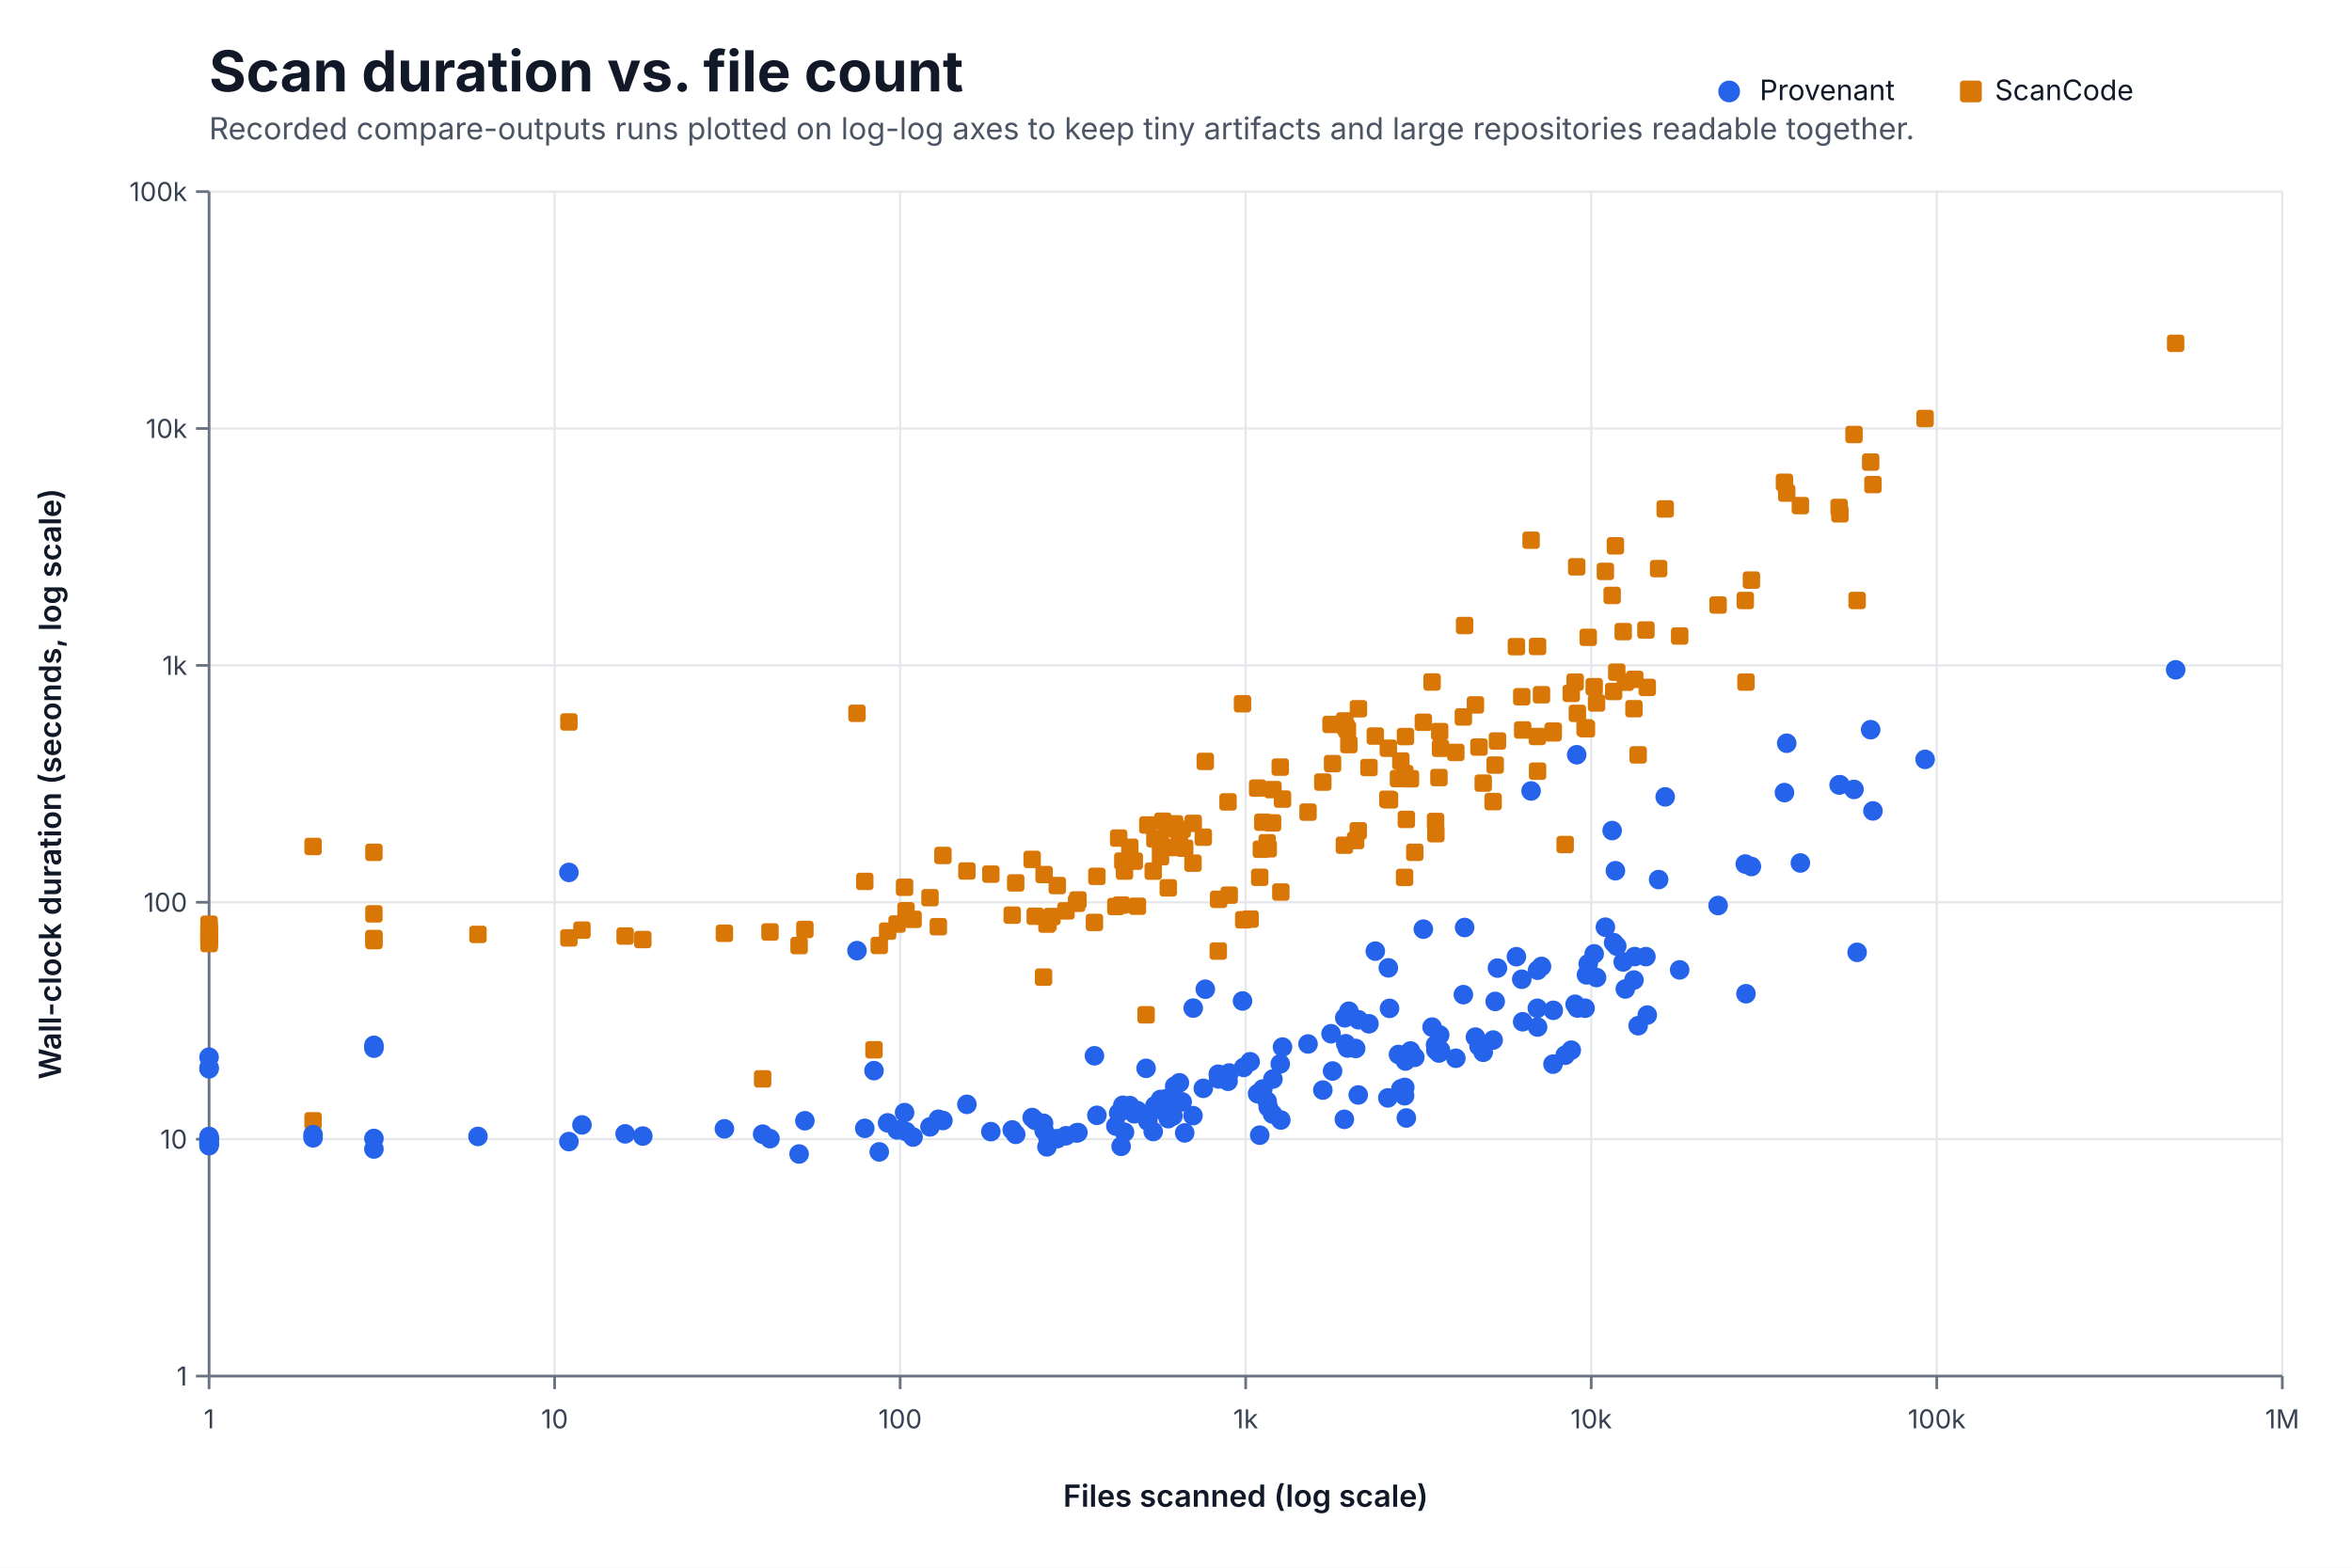
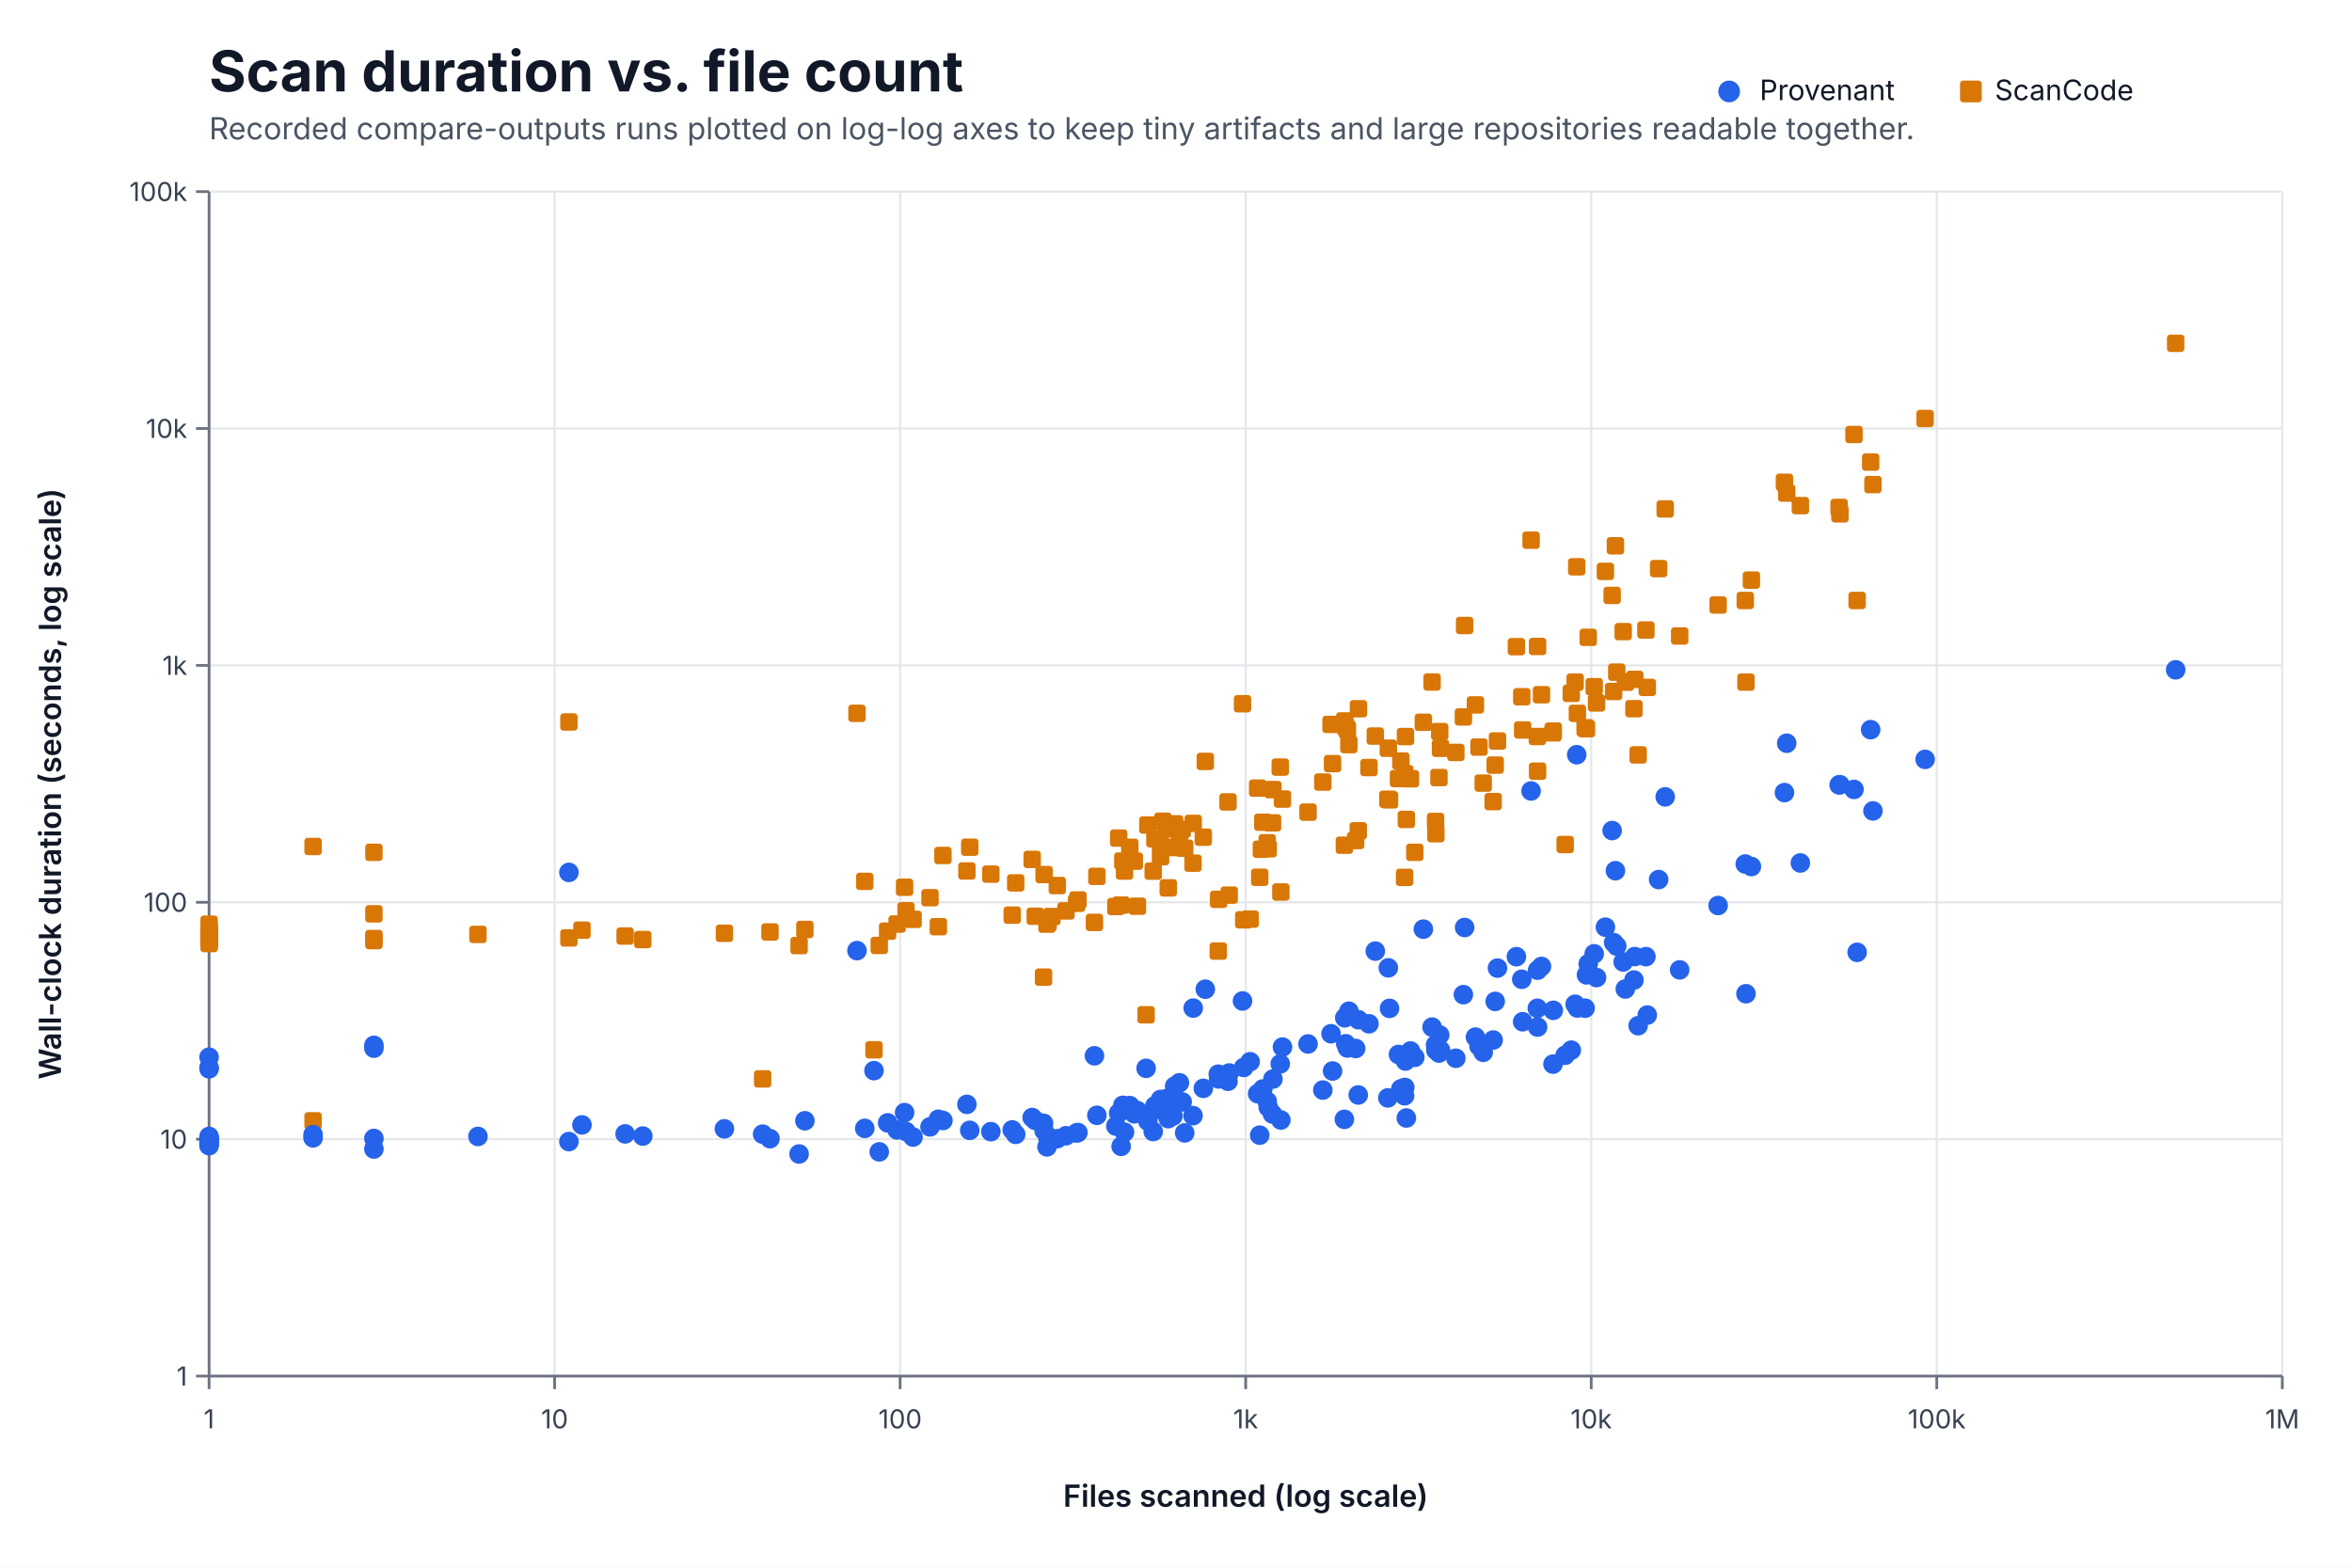
<svg xmlns="http://www.w3.org/2000/svg" width="1080" height="720" viewBox="0 0 1080 720" role="img" aria-labelledby="title desc">
  <style>
    text { font-family: -apple-system, BlinkMacSystemFont, "Segoe UI", sans-serif; fill: #111827; }
    .title { font-size: 26px; font-weight: 700; }
    .subtitle { font-size: 14px; fill: #4b5563; }
    .axis-label { font-size: 14px; font-weight: 600; }
    .tick { font-size: 12px; fill: #374151; }
    .grid { stroke: #e5e7eb; stroke-width: 1; }
    .axis { stroke: #6b7280; stroke-width: 1.25; }
    .legend-label { font-size: 13px; }
  </style>
  <rect x="0" y="0" width="1080" height="720" fill="white" />
  <text class="title" x="96" y="42">Scan duration vs. file count</text>
  <text class="subtitle" x="96" y="64">Recorded compare-outputs runs plotted on log-log axes to keep tiny artifacts and large repositories readable together.</text>
  <line class="grid" x1="96.00" y1="632.00" x2="1048.00" y2="632.00" />
  <line class="grid" x1="96.00" y1="523.20" x2="1048.00" y2="523.20" />
  <line class="grid" x1="96.00" y1="414.40" x2="1048.00" y2="414.40" />
  <line class="grid" x1="96.00" y1="305.60" x2="1048.00" y2="305.60" />
  <line class="grid" x1="96.00" y1="196.80" x2="1048.00" y2="196.80" />
  <line class="grid" x1="96.00" y1="88.00" x2="1048.00" y2="88.00" />
  <line class="grid" x1="96.00" y1="88.00" x2="96.00" y2="632.00" />
  <line class="grid" x1="254.67" y1="88.00" x2="254.67" y2="632.00" />
  <line class="grid" x1="413.33" y1="88.00" x2="413.33" y2="632.00" />
  <line class="grid" x1="572.00" y1="88.00" x2="572.00" y2="632.00" />
  <line class="grid" x1="730.67" y1="88.00" x2="730.67" y2="632.00" />
  <line class="grid" x1="889.33" y1="88.00" x2="889.33" y2="632.00" />
  <line class="grid" x1="1048.00" y1="88.00" x2="1048.00" y2="632.00" />
  <line class="axis" x1="96.00" y1="632.00" x2="1048.00" y2="632.00" />
  <line class="axis" x1="96.00" y1="88.00" x2="96.00" y2="632.00" />
  <line class="axis" x1="96.00" y1="632.00" x2="96.00" y2="638.00" />
  <text class="tick" x="96.00" y="656.00" text-anchor="middle">1</text>
  <line class="axis" x1="254.67" y1="632.00" x2="254.67" y2="638.00" />
  <text class="tick" x="254.67" y="656.00" text-anchor="middle">10</text>
  <line class="axis" x1="413.33" y1="632.00" x2="413.33" y2="638.00" />
  <text class="tick" x="413.33" y="656.00" text-anchor="middle">100</text>
  <line class="axis" x1="572.00" y1="632.00" x2="572.00" y2="638.00" />
  <text class="tick" x="572.00" y="656.00" text-anchor="middle">1k</text>
  <line class="axis" x1="730.67" y1="632.00" x2="730.67" y2="638.00" />
  <text class="tick" x="730.67" y="656.00" text-anchor="middle">10k</text>
  <line class="axis" x1="889.33" y1="632.00" x2="889.33" y2="638.00" />
  <text class="tick" x="889.33" y="656.00" text-anchor="middle">100k</text>
  <line class="axis" x1="1048.00" y1="632.00" x2="1048.00" y2="638.00" />
  <text class="tick" x="1048.00" y="656.00" text-anchor="middle">1M</text>
  <line class="axis" x1="90.00" y1="632.00" x2="96.00" y2="632.00" />
  <text class="tick" x="86.00" y="632.00" text-anchor="end" dominant-baseline="middle">1</text>
  <line class="axis" x1="90.00" y1="523.20" x2="96.00" y2="523.20" />
  <text class="tick" x="86.00" y="523.20" text-anchor="end" dominant-baseline="middle">10</text>
  <line class="axis" x1="90.00" y1="414.40" x2="96.00" y2="414.40" />
  <text class="tick" x="86.00" y="414.40" text-anchor="end" dominant-baseline="middle">100</text>
  <line class="axis" x1="90.00" y1="305.60" x2="96.00" y2="305.60" />
  <text class="tick" x="86.00" y="305.60" text-anchor="end" dominant-baseline="middle">1k</text>
  <line class="axis" x1="90.00" y1="196.80" x2="96.00" y2="196.80" />
  <text class="tick" x="86.00" y="196.80" text-anchor="end" dominant-baseline="middle">10k</text>
  <line class="axis" x1="90.00" y1="88.00" x2="96.00" y2="88.00" />
  <text class="tick" x="86.00" y="88.00" text-anchor="end" dominant-baseline="middle">100k</text>
  <text class="axis-label" x="572.00" y="692.00" text-anchor="middle">Files scanned (log scale)</text>
  <text class="axis-label" x="28" y="360.00" transform="rotate(-90 28 360.00)" text-anchor="middle">Wall-clock duration (seconds, log scale)</text>
  <g aria-label="Legend">
    <circle cx="794" cy="42" r="5" fill="#2563eb" />
    <text class="legend-label" x="808" y="46">Provenant</text>
    <rect x="900" y="37" width="10" height="10" fill="#d97706" rx="1.5" />
    <text class="legend-label" x="916" y="46">ScanCode</text>
  </g>
  <g aria-label="ScanCode points">
    <rect x="92.00" y="420.46" width="8" height="8" fill="#d97706" rx="1.5" />
    <rect x="92.00" y="423.47" width="8" height="8" fill="#d97706" rx="1.5" />
    <rect x="92.00" y="425.26" width="8" height="8" fill="#d97706" rx="1.5" />
    <rect x="92.00" y="424.52" width="8" height="8" fill="#d97706" rx="1.5" />
    <rect x="92.00" y="427.27" width="8" height="8" fill="#d97706" rx="1.5" />
    <rect x="92.00" y="422.38" width="8" height="8" fill="#d97706" rx="1.5" />
    <rect x="92.00" y="429.37" width="8" height="8" fill="#d97706" rx="1.5" />
    <rect x="92.00" y="428.44" width="8" height="8" fill="#d97706" rx="1.5" />
    <rect x="92.00" y="427.25" width="8" height="8" fill="#d97706" rx="1.5" />
    <rect x="92.00" y="424.52" width="8" height="8" fill="#d97706" rx="1.5" />
    <rect x="92.00" y="427.69" width="8" height="8" fill="#d97706" rx="1.5" />
    <rect x="92.00" y="424.87" width="8" height="8" fill="#d97706" rx="1.5" />
    <rect x="92.00" y="428.71" width="8" height="8" fill="#d97706" rx="1.5" />
    <rect x="139.76" y="510.78" width="8" height="8" fill="#d97706" rx="1.5" />
    <rect x="139.76" y="384.76" width="8" height="8" fill="#d97706" rx="1.5" />
    <rect x="167.70" y="427.04" width="8" height="8" fill="#d97706" rx="1.5" />
    <rect x="167.70" y="387.45" width="8" height="8" fill="#d97706" rx="1.5" />
    <rect x="167.70" y="427.99" width="8" height="8" fill="#d97706" rx="1.5" />
    <rect x="167.70" y="415.71" width="8" height="8" fill="#d97706" rx="1.5" />
    <rect x="215.47" y="425.14" width="8" height="8" fill="#d97706" rx="1.5" />
    <rect x="257.23" y="426.75" width="8" height="8" fill="#d97706" rx="1.5" />
    <rect x="257.23" y="327.58" width="8" height="8" fill="#d97706" rx="1.5" />
    <rect x="263.23" y="423.19" width="8" height="8" fill="#d97706" rx="1.5" />
    <rect x="283.05" y="425.90" width="8" height="8" fill="#d97706" rx="1.5" />
    <rect x="291.17" y="427.52" width="8" height="8" fill="#d97706" rx="1.5" />
    <rect x="328.63" y="424.63" width="8" height="8" fill="#d97706" rx="1.5" />
    <rect x="346.19" y="491.51" width="8" height="8" fill="#d97706" rx="1.5" />
    <rect x="349.56" y="424.02" width="8" height="8" fill="#d97706" rx="1.5" />
    <rect x="362.93" y="430.28" width="8" height="8" fill="#d97706" rx="1.5" />
    <rect x="365.59" y="422.87" width="8" height="8" fill="#d97706" rx="1.5" />
    <rect x="389.51" y="323.61" width="8" height="8" fill="#d97706" rx="1.5" />
    <rect x="393.09" y="400.80" width="8" height="8" fill="#d97706" rx="1.5" />
    <rect x="397.32" y="478.15" width="8" height="8" fill="#d97706" rx="1.5" />
    <rect x="399.74" y="430.21" width="8" height="8" fill="#d97706" rx="1.5" />
    <rect x="403.59" y="423.65" width="8" height="8" fill="#d97706" rx="1.5" />
    <rect x="407.94" y="420.39" width="8" height="8" fill="#d97706" rx="1.5" />
    <rect x="411.37" y="403.50" width="8" height="8" fill="#d97706" rx="1.5" />
    <rect x="412.04" y="414.30" width="8" height="8" fill="#d97706" rx="1.5" />
    <rect x="415.27" y="418.23" width="8" height="8" fill="#d97706" rx="1.5" />
    <rect x="423.04" y="408.29" width="8" height="8" fill="#d97706" rx="1.5" />
    <rect x="426.88" y="421.60" width="8" height="8" fill="#d97706" rx="1.5" />
    <rect x="428.98" y="388.90" width="8" height="8" fill="#d97706" rx="1.5" />
    <rect x="439.98" y="396.02" width="8" height="8" fill="#d97706" rx="1.5" />
+     <rect x="441.29" y="385.10" width="8" height="8" fill="#d97706" rx="1.5" />
    <rect x="450.98" y="397.47" width="8" height="8" fill="#d97706" rx="1.5" />
    <rect x="460.79" y="416.30" width="8" height="8" fill="#d97706" rx="1.5" />
    <rect x="462.40" y="401.49" width="8" height="8" fill="#d97706" rx="1.5" />
    <rect x="469.95" y="390.71" width="8" height="8" fill="#d97706" rx="1.5" />
    <rect x="471.36" y="416.81" width="8" height="8" fill="#d97706" rx="1.5" />
    <rect x="475.18" y="444.77" width="8" height="8" fill="#d97706" rx="1.5" />
    <rect x="475.44" y="397.66" width="8" height="8" fill="#d97706" rx="1.5" />
    <rect x="476.75" y="420.44" width="8" height="8" fill="#d97706" rx="1.5" />
    <rect x="477.26" y="419.74" width="8" height="8" fill="#d97706" rx="1.5" />
    <rect x="479.04" y="416.95" width="8" height="8" fill="#d97706" rx="1.5" />
    <rect x="481.50" y="402.72" width="8" height="8" fill="#d97706" rx="1.5" />
    <rect x="485.49" y="414.35" width="8" height="8" fill="#d97706" rx="1.5" />
    <rect x="490.34" y="410.86" width="8" height="8" fill="#d97706" rx="1.5" />
    <rect x="490.97" y="409.34" width="8" height="8" fill="#d97706" rx="1.5" />
    <rect x="498.55" y="419.64" width="8" height="8" fill="#d97706" rx="1.5" />
    <rect x="499.67" y="398.49" width="8" height="8" fill="#d97706" rx="1.5" />
    <rect x="508.39" y="412.34" width="8" height="8" fill="#d97706" rx="1.5" />
    <rect x="509.68" y="380.92" width="8" height="8" fill="#d97706" rx="1.5" />
    <rect x="510.80" y="411.66" width="8" height="8" fill="#d97706" rx="1.5" />
    <rect x="511.58" y="391.47" width="8" height="8" fill="#d97706" rx="1.5" />
    <rect x="512.36" y="396.07" width="8" height="8" fill="#d97706" rx="1.5" />
    <rect x="514.79" y="385.13" width="8" height="8" fill="#d97706" rx="1.5" />
    <rect x="516.85" y="391.50" width="8" height="8" fill="#d97706" rx="1.5" />
    <rect x="518.28" y="412.20" width="8" height="8" fill="#d97706" rx="1.5" />
    <rect x="522.27" y="462.08" width="8" height="8" fill="#d97706" rx="1.5" />
    <rect x="523.07" y="374.90" width="8" height="8" fill="#d97706" rx="1.5" />
    <rect x="525.54" y="396.10" width="8" height="8" fill="#d97706" rx="1.5" />
    <rect x="526.30" y="381.25" width="8" height="8" fill="#d97706" rx="1.5" />
    <rect x="528.90" y="383.91" width="8" height="8" fill="#d97706" rx="1.5" />
    <rect x="528.90" y="389.48" width="8" height="8" fill="#d97706" rx="1.5" />
    <rect x="529.99" y="373.16" width="8" height="8" fill="#d97706" rx="1.5" />
    <rect x="531.64" y="376.71" width="8" height="8" fill="#d97706" rx="1.5" />
    <rect x="532.45" y="403.78" width="8" height="8" fill="#d97706" rx="1.5" />
    <rect x="534.61" y="385.27" width="8" height="8" fill="#d97706" rx="1.5" />
    <rect x="535.39" y="374.38" width="8" height="8" fill="#d97706" rx="1.5" />
    <rect x="537.57" y="381.59" width="8" height="8" fill="#d97706" rx="1.5" />
    <rect x="538.84" y="376.84" width="8" height="8" fill="#d97706" rx="1.5" />
    <rect x="539.99" y="385.56" width="8" height="8" fill="#d97706" rx="1.5" />
    <rect x="543.81" y="392.44" width="8" height="8" fill="#d97706" rx="1.5" />
    <rect x="543.91" y="374.16" width="8" height="8" fill="#d97706" rx="1.5" />
    <rect x="548.54" y="380.50" width="8" height="8" fill="#d97706" rx="1.5" />
    <rect x="549.45" y="345.68" width="8" height="8" fill="#d97706" rx="1.5" />
    <rect x="555.41" y="432.81" width="8" height="8" fill="#d97706" rx="1.5" />
    <rect x="555.57" y="409.04" width="8" height="8" fill="#d97706" rx="1.5" />
    <rect x="559.89" y="364.30" width="8" height="8" fill="#d97706" rx="1.5" />
    <rect x="560.43" y="407.11" width="8" height="8" fill="#d97706" rx="1.5" />
    <rect x="566.54" y="319.22" width="8" height="8" fill="#d97706" rx="1.5" />
    <rect x="567.10" y="418.44" width="8" height="8" fill="#d97706" rx="1.5" />
    <rect x="570.04" y="418.11" width="8" height="8" fill="#d97706" rx="1.5" />
    <rect x="573.49" y="357.97" width="8" height="8" fill="#d97706" rx="1.5" />
    <rect x="574.44" y="398.92" width="8" height="8" fill="#d97706" rx="1.5" />
    <rect x="575.19" y="386.04" width="8" height="8" fill="#d97706" rx="1.5" />
    <rect x="575.87" y="373.63" width="8" height="8" fill="#d97706" rx="1.5" />
    <rect x="577.87" y="383.06" width="8" height="8" fill="#d97706" rx="1.5" />
    <rect x="578.35" y="385.81" width="8" height="8" fill="#d97706" rx="1.5" />
    <rect x="580.33" y="373.93" width="8" height="8" fill="#d97706" rx="1.5" />
    <rect x="580.51" y="358.66" width="8" height="8" fill="#d97706" rx="1.5" />
    <rect x="583.87" y="348.30" width="8" height="8" fill="#d97706" rx="1.5" />
    <rect x="584.14" y="405.69" width="8" height="8" fill="#d97706" rx="1.5" />
    <rect x="584.90" y="363.00" width="8" height="8" fill="#d97706" rx="1.5" />
    <rect x="596.63" y="368.99" width="8" height="8" fill="#d97706" rx="1.5" />
    <rect x="603.42" y="355.19" width="8" height="8" fill="#d97706" rx="1.5" />
    <rect x="607.19" y="328.71" width="8" height="8" fill="#d97706" rx="1.5" />
    <rect x="607.89" y="346.71" width="8" height="8" fill="#d97706" rx="1.5" />
    <rect x="613.31" y="384.18" width="8" height="8" fill="#d97706" rx="1.5" />
    <rect x="613.49" y="327.10" width="8" height="8" fill="#d97706" rx="1.5" />
    <rect x="613.95" y="329.87" width="8" height="8" fill="#d97706" rx="1.5" />
    <rect x="614.72" y="331.19" width="8" height="8" fill="#d97706" rx="1.5" />
    <rect x="615.38" y="337.97" width="8" height="8" fill="#d97706" rx="1.5" />
    <rect x="618.50" y="382.03" width="8" height="8" fill="#d97706" rx="1.5" />
    <rect x="619.68" y="377.56" width="8" height="8" fill="#d97706" rx="1.5" />
    <rect x="619.78" y="321.51" width="8" height="8" fill="#d97706" rx="1.5" />
    <rect x="624.61" y="348.51" width="8" height="8" fill="#d97706" rx="1.5" />
    <rect x="627.52" y="334.06" width="8" height="8" fill="#d97706" rx="1.5" />
    <rect x="633.28" y="363.07" width="8" height="8" fill="#d97706" rx="1.5" />
    <rect x="633.50" y="339.64" width="8" height="8" fill="#d97706" rx="1.5" />
    <rect x="634.05" y="363.36" width="8" height="8" fill="#d97706" rx="1.5" />
    <rect x="638.16" y="353.58" width="8" height="8" fill="#d97706" rx="1.5" />
    <rect x="639.24" y="345.52" width="8" height="8" fill="#d97706" rx="1.5" />
    <rect x="640.96" y="398.96" width="8" height="8" fill="#d97706" rx="1.5" />
    <rect x="641.06" y="351.33" width="8" height="8" fill="#d97706" rx="1.5" />
    <rect x="641.37" y="334.28" width="8" height="8" fill="#d97706" rx="1.5" />
    <rect x="641.77" y="372.34" width="8" height="8" fill="#d97706" rx="1.5" />
    <rect x="643.66" y="353.67" width="8" height="8" fill="#d97706" rx="1.5" />
    <rect x="645.65" y="387.44" width="8" height="8" fill="#d97706" rx="1.5" />
    <rect x="649.58" y="327.73" width="8" height="8" fill="#d97706" rx="1.5" />
    <rect x="653.59" y="309.22" width="8" height="8" fill="#d97706" rx="1.5" />
    <rect x="655.19" y="373.28" width="8" height="8" fill="#d97706" rx="1.5" />
    <rect x="655.34" y="378.89" width="8" height="8" fill="#d97706" rx="1.5" />
    <rect x="656.74" y="353.11" width="8" height="8" fill="#d97706" rx="1.5" />
    <rect x="657.08" y="332.02" width="8" height="8" fill="#d97706" rx="1.5" />
    <rect x="657.46" y="339.67" width="8" height="8" fill="#d97706" rx="1.5" />
    <rect x="664.50" y="341.57" width="8" height="8" fill="#d97706" rx="1.5" />
    <rect x="667.96" y="325.26" width="8" height="8" fill="#d97706" rx="1.5" />
    <rect x="668.53" y="283.27" width="8" height="8" fill="#d97706" rx="1.5" />
    <rect x="673.50" y="319.74" width="8" height="8" fill="#d97706" rx="1.5" />
    <rect x="675.14" y="339.11" width="8" height="8" fill="#d97706" rx="1.5" />
    <rect x="677.07" y="355.67" width="8" height="8" fill="#d97706" rx="1.5" />
    <rect x="681.62" y="364.16" width="8" height="8" fill="#d97706" rx="1.5" />
    <rect x="682.57" y="347.38" width="8" height="8" fill="#d97706" rx="1.5" />
    <rect x="683.62" y="336.32" width="8" height="8" fill="#d97706" rx="1.5" />
    <rect x="692.31" y="293.00" width="8" height="8" fill="#d97706" rx="1.5" />
    <rect x="694.77" y="315.99" width="8" height="8" fill="#d97706" rx="1.5" />
    <rect x="695.18" y="331.26" width="8" height="8" fill="#d97706" rx="1.5" />
    <rect x="699.05" y="244.10" width="8" height="8" fill="#d97706" rx="1.5" />
    <rect x="701.92" y="334.25" width="8" height="8" fill="#d97706" rx="1.5" />
    <rect x="702.03" y="350.18" width="8" height="8" fill="#d97706" rx="1.5" />
    <rect x="702.03" y="292.91" width="8" height="8" fill="#d97706" rx="1.5" />
    <rect x="703.83" y="315.08" width="8" height="8" fill="#d97706" rx="1.5" />
    <rect x="709.11" y="332.59" width="8" height="8" fill="#d97706" rx="1.5" />
    <rect x="709.24" y="331.79" width="8" height="8" fill="#d97706" rx="1.5" />
    <rect x="714.70" y="383.87" width="8" height="8" fill="#d97706" rx="1.5" />
    <rect x="717.50" y="314.45" width="8" height="8" fill="#d97706" rx="1.5" />
    <rect x="719.28" y="309.28" width="8" height="8" fill="#d97706" rx="1.5" />
    <rect x="720.00" y="256.33" width="8" height="8" fill="#d97706" rx="1.5" />
    <rect x="720.30" y="323.62" width="8" height="8" fill="#d97706" rx="1.5" />
    <rect x="723.85" y="330.25" width="8" height="8" fill="#d97706" rx="1.5" />
    <rect x="724.48" y="330.69" width="8" height="8" fill="#d97706" rx="1.5" />
    <rect x="725.29" y="288.71" width="8" height="8" fill="#d97706" rx="1.5" />
    <rect x="728.03" y="311.39" width="8" height="8" fill="#d97706" rx="1.5" />
    <rect x="729.11" y="318.85" width="8" height="8" fill="#d97706" rx="1.5" />
    <rect x="733.17" y="258.43" width="8" height="8" fill="#d97706" rx="1.5" />
    <rect x="736.27" y="269.45" width="8" height="8" fill="#d97706" rx="1.5" />
    <rect x="736.95" y="313.57" width="8" height="8" fill="#d97706" rx="1.5" />
    <rect x="737.77" y="246.68" width="8" height="8" fill="#d97706" rx="1.5" />
    <rect x="738.39" y="304.71" width="8" height="8" fill="#d97706" rx="1.5" />
    <rect x="741.35" y="286.09" width="8" height="8" fill="#d97706" rx="1.5" />
    <rect x="742.32" y="309.33" width="8" height="8" fill="#d97706" rx="1.5" />
    <rect x="746.29" y="321.48" width="8" height="8" fill="#d97706" rx="1.5" />
    <rect x="746.66" y="308.03" width="8" height="8" fill="#d97706" rx="1.5" />
    <rect x="748.21" y="342.70" width="8" height="8" fill="#d97706" rx="1.5" />
    <rect x="751.78" y="285.35" width="8" height="8" fill="#d97706" rx="1.5" />
    <rect x="752.40" y="311.70" width="8" height="8" fill="#d97706" rx="1.5" />
    <rect x="757.62" y="257.15" width="8" height="8" fill="#d97706" rx="1.5" />
    <rect x="760.63" y="229.74" width="8" height="8" fill="#d97706" rx="1.5" />
    <rect x="767.28" y="288.09" width="8" height="8" fill="#d97706" rx="1.5" />
    <rect x="784.93" y="273.87" width="8" height="8" fill="#d97706" rx="1.5" />
    <rect x="797.40" y="271.78" width="8" height="8" fill="#d97706" rx="1.5" />
    <rect x="797.72" y="309.27" width="8" height="8" fill="#d97706" rx="1.5" />
    <rect x="800.22" y="262.42" width="8" height="8" fill="#d97706" rx="1.5" />
    <rect x="815.39" y="217.51" width="8" height="8" fill="#d97706" rx="1.5" />
    <rect x="816.43" y="222.46" width="8" height="8" fill="#d97706" rx="1.5" />
    <rect x="822.70" y="228.21" width="8" height="8" fill="#d97706" rx="1.5" />
    <rect x="840.49" y="229.06" width="8" height="8" fill="#d97706" rx="1.5" />
    <rect x="840.86" y="231.99" width="8" height="8" fill="#d97706" rx="1.5" />
    <rect x="847.33" y="195.56" width="8" height="8" fill="#d97706" rx="1.5" />
    <rect x="848.76" y="271.78" width="8" height="8" fill="#d97706" rx="1.5" />
    <rect x="854.98" y="208.23" width="8" height="8" fill="#d97706" rx="1.5" />
    <rect x="856.03" y="218.55" width="8" height="8" fill="#d97706" rx="1.5" />
    <rect x="879.98" y="188.22" width="8" height="8" fill="#d97706" rx="1.5" />
    <rect x="995.03" y="153.67" width="8" height="8" fill="#d97706" rx="1.5" />
  </g>
  <g aria-label="Provenant points">
    <circle cx="96.00" cy="522.92" r="4.5" fill="#2563eb" />
    <circle cx="96.00" cy="522.78" r="4.5" fill="#2563eb" />
    <circle cx="96.00" cy="522.68" r="4.5" fill="#2563eb" />
    <circle cx="96.00" cy="521.94" r="4.5" fill="#2563eb" />
    <circle cx="96.00" cy="524.83" r="4.5" fill="#2563eb" />
    <circle cx="96.00" cy="490.35" r="4.5" fill="#2563eb" />
    <circle cx="96.00" cy="485.54" r="4.5" fill="#2563eb" />
    <circle cx="96.00" cy="526.17" r="4.5" fill="#2563eb" />
    <circle cx="96.00" cy="524.11" r="4.5" fill="#2563eb" />
    <circle cx="96.00" cy="525.13" r="4.5" fill="#2563eb" />
    <circle cx="96.00" cy="523.72" r="4.5" fill="#2563eb" />
    <circle cx="96.00" cy="490.88" r="4.5" fill="#2563eb" />
    <circle cx="96.00" cy="525.97" r="4.5" fill="#2563eb" />
    <circle cx="143.76" cy="521.12" r="4.5" fill="#2563eb" />
    <circle cx="143.76" cy="522.59" r="4.5" fill="#2563eb" />
    <circle cx="171.70" cy="522.87" r="4.5" fill="#2563eb" />
    <circle cx="171.70" cy="527.71" r="4.5" fill="#2563eb" />
    <circle cx="171.70" cy="480.11" r="4.5" fill="#2563eb" />
    <circle cx="171.70" cy="481.40" r="4.5" fill="#2563eb" />
    <circle cx="219.47" cy="521.94" r="4.5" fill="#2563eb" />
    <circle cx="261.23" cy="524.30" r="4.5" fill="#2563eb" />
    <circle cx="261.23" cy="400.68" r="4.5" fill="#2563eb" />
    <circle cx="267.23" cy="516.64" r="4.5" fill="#2563eb" />
    <circle cx="287.05" cy="520.76" r="4.5" fill="#2563eb" />
    <circle cx="295.17" cy="521.76" r="4.5" fill="#2563eb" />
    <circle cx="332.63" cy="518.44" r="4.5" fill="#2563eb" />
    <circle cx="350.19" cy="520.89" r="4.5" fill="#2563eb" />
    <circle cx="353.56" cy="522.96" r="4.5" fill="#2563eb" />
    <circle cx="366.93" cy="530.00" r="4.5" fill="#2563eb" />
    <circle cx="369.59" cy="514.74" r="4.5" fill="#2563eb" />
    <circle cx="393.51" cy="436.60" r="4.5" fill="#2563eb" />
    <circle cx="397.09" cy="518.23" r="4.5" fill="#2563eb" />
    <circle cx="401.32" cy="491.72" r="4.5" fill="#2563eb" />
    <circle cx="403.74" cy="529.03" r="4.5" fill="#2563eb" />
    <circle cx="407.59" cy="515.70" r="4.5" fill="#2563eb" />
    <circle cx="411.94" cy="518.95" r="4.5" fill="#2563eb" />
    <circle cx="415.37" cy="510.99" r="4.5" fill="#2563eb" />
    <circle cx="416.04" cy="519.69" r="4.5" fill="#2563eb" />
    <circle cx="419.27" cy="522.22" r="4.5" fill="#2563eb" />
    <circle cx="427.04" cy="517.55" r="4.5" fill="#2563eb" />
    <circle cx="430.88" cy="514.04" r="4.5" fill="#2563eb" />
    <circle cx="432.98" cy="514.62" r="4.5" fill="#2563eb" />
    <circle cx="443.98" cy="507.20" r="4.5" fill="#2563eb" />
+     <circle cx="445.29" cy="519.13" r="4.5" fill="#2563eb" />
    <circle cx="454.98" cy="519.74" r="4.5" fill="#2563eb" />
    <circle cx="464.79" cy="518.95" r="4.5" fill="#2563eb" />
    <circle cx="466.40" cy="520.98" r="4.5" fill="#2563eb" />
    <circle cx="473.95" cy="513.26" r="4.5" fill="#2563eb" />
    <circle cx="475.36" cy="514.55" r="4.5" fill="#2563eb" />
    <circle cx="479.18" cy="515.90" r="4.5" fill="#2563eb" />
    <circle cx="479.44" cy="519.30" r="4.5" fill="#2563eb" />
    <circle cx="480.75" cy="526.73" r="4.5" fill="#2563eb" />
    <circle cx="481.26" cy="522.92" r="4.5" fill="#2563eb" />
    <circle cx="483.04" cy="523.01" r="4.5" fill="#2563eb" />
    <circle cx="485.50" cy="522.96" r="4.5" fill="#2563eb" />
    <circle cx="489.49" cy="521.62" r="4.5" fill="#2563eb" />
    <circle cx="494.34" cy="520.36" r="4.5" fill="#2563eb" />
    <circle cx="494.97" cy="520.14" r="4.5" fill="#2563eb" />
    <circle cx="502.55" cy="484.90" r="4.5" fill="#2563eb" />
    <circle cx="503.67" cy="512.24" r="4.5" fill="#2563eb" />
    <circle cx="512.39" cy="517.17" r="4.5" fill="#2563eb" />
    <circle cx="513.68" cy="511.20" r="4.5" fill="#2563eb" />
    <circle cx="514.80" cy="526.48" r="4.5" fill="#2563eb" />
    <circle cx="515.58" cy="507.64" r="4.5" fill="#2563eb" />
    <circle cx="516.36" cy="520.00" r="4.5" fill="#2563eb" />
    <circle cx="518.79" cy="507.78" r="4.5" fill="#2563eb" />
    <circle cx="520.85" cy="511.54" r="4.5" fill="#2563eb" />
    <circle cx="522.28" cy="510.08" r="4.5" fill="#2563eb" />
    <circle cx="526.27" cy="490.66" r="4.5" fill="#2563eb" />
    <circle cx="527.07" cy="514.90" r="4.5" fill="#2563eb" />
    <circle cx="529.54" cy="519.69" r="4.5" fill="#2563eb" />
    <circle cx="530.30" cy="507.88" r="4.5" fill="#2563eb" />
    <circle cx="532.90" cy="504.96" r="4.5" fill="#2563eb" />
    <circle cx="532.90" cy="509.65" r="4.5" fill="#2563eb" />
    <circle cx="533.99" cy="505.42" r="4.5" fill="#2563eb" />
    <circle cx="535.64" cy="504.61" r="4.5" fill="#2563eb" />
    <circle cx="536.45" cy="513.77" r="4.5" fill="#2563eb" />
    <circle cx="538.61" cy="512.54" r="4.5" fill="#2563eb" />
    <circle cx="539.39" cy="498.86" r="4.5" fill="#2563eb" />
    <circle cx="541.57" cy="497.30" r="4.5" fill="#2563eb" />
    <circle cx="542.84" cy="506.07" r="4.5" fill="#2563eb" />
    <circle cx="543.99" cy="520.31" r="4.5" fill="#2563eb" />
    <circle cx="547.81" cy="512.39" r="4.5" fill="#2563eb" />
    <circle cx="547.91" cy="462.99" r="4.5" fill="#2563eb" />
    <circle cx="552.54" cy="499.85" r="4.5" fill="#2563eb" />
    <circle cx="553.45" cy="454.32" r="4.5" fill="#2563eb" />
    <circle cx="559.41" cy="493.35" r="4.5" fill="#2563eb" />
    <circle cx="559.57" cy="495.53" r="4.5" fill="#2563eb" />
    <circle cx="563.89" cy="496.60" r="4.5" fill="#2563eb" />
    <circle cx="564.43" cy="492.80" r="4.5" fill="#2563eb" />
    <circle cx="570.54" cy="459.72" r="4.5" fill="#2563eb" />
    <circle cx="571.10" cy="490.24" r="4.5" fill="#2563eb" />
    <circle cx="574.04" cy="487.63" r="4.5" fill="#2563eb" />
    <circle cx="577.49" cy="502.31" r="4.5" fill="#2563eb" />
    <circle cx="578.44" cy="521.35" r="4.5" fill="#2563eb" />
    <circle cx="579.19" cy="502.52" r="4.5" fill="#2563eb" />
    <circle cx="579.87" cy="500.14" r="4.5" fill="#2563eb" />
    <circle cx="581.87" cy="505.77" r="4.5" fill="#2563eb" />
    <circle cx="582.35" cy="508.50" r="4.5" fill="#2563eb" />
    <circle cx="584.33" cy="511.65" r="4.5" fill="#2563eb" />
    <circle cx="584.51" cy="495.58" r="4.5" fill="#2563eb" />
    <circle cx="587.87" cy="488.62" r="4.5" fill="#2563eb" />
    <circle cx="588.14" cy="514.39" r="4.5" fill="#2563eb" />
    <circle cx="588.90" cy="480.90" r="4.5" fill="#2563eb" />
    <circle cx="600.63" cy="479.47" r="4.5" fill="#2563eb" />
    <circle cx="607.42" cy="500.64" r="4.5" fill="#2563eb" />
    <circle cx="611.19" cy="474.77" r="4.5" fill="#2563eb" />
    <circle cx="611.89" cy="491.89" r="4.5" fill="#2563eb" />
    <circle cx="617.31" cy="514.08" r="4.5" fill="#2563eb" />
    <circle cx="617.49" cy="467.46" r="4.5" fill="#2563eb" />
    <circle cx="617.95" cy="479.38" r="4.5" fill="#2563eb" />
    <circle cx="618.72" cy="481.32" r="4.5" fill="#2563eb" />
    <circle cx="619.38" cy="464.43" r="4.5" fill="#2563eb" />
    <circle cx="622.50" cy="481.54" r="4.5" fill="#2563eb" />
    <circle cx="623.68" cy="502.89" r="4.5" fill="#2563eb" />
    <circle cx="623.78" cy="468.34" r="4.5" fill="#2563eb" />
    <circle cx="628.61" cy="470.20" r="4.5" fill="#2563eb" />
    <circle cx="631.52" cy="436.83" r="4.5" fill="#2563eb" />
    <circle cx="637.28" cy="504.23" r="4.5" fill="#2563eb" />
    <circle cx="637.50" cy="444.51" r="4.5" fill="#2563eb" />
    <circle cx="638.05" cy="463.12" r="4.5" fill="#2563eb" />
    <circle cx="642.16" cy="484.30" r="4.5" fill="#2563eb" />
    <circle cx="643.24" cy="500.11" r="4.5" fill="#2563eb" />
    <circle cx="644.96" cy="503.26" r="4.5" fill="#2563eb" />
    <circle cx="645.06" cy="499.42" r="4.5" fill="#2563eb" />
    <circle cx="645.37" cy="487.30" r="4.5" fill="#2563eb" />
    <circle cx="645.77" cy="513.46" r="4.5" fill="#2563eb" />
    <circle cx="647.66" cy="482.69" r="4.5" fill="#2563eb" />
    <circle cx="649.65" cy="485.60" r="4.5" fill="#2563eb" />
    <circle cx="653.58" cy="426.73" r="4.5" fill="#2563eb" />
    <circle cx="657.59" cy="471.72" r="4.5" fill="#2563eb" />
    <circle cx="659.19" cy="479.87" r="4.5" fill="#2563eb" />
    <circle cx="659.34" cy="482.33" r="4.5" fill="#2563eb" />
    <circle cx="660.74" cy="483.64" r="4.5" fill="#2563eb" />
    <circle cx="661.08" cy="475.33" r="4.5" fill="#2563eb" />
    <circle cx="661.46" cy="482.35" r="4.5" fill="#2563eb" />
    <circle cx="668.50" cy="486.03" r="4.5" fill="#2563eb" />
    <circle cx="671.96" cy="456.82" r="4.5" fill="#2563eb" />
    <circle cx="672.53" cy="425.98" r="4.5" fill="#2563eb" />
    <circle cx="677.50" cy="476.32" r="4.5" fill="#2563eb" />
    <circle cx="679.14" cy="480.47" r="4.5" fill="#2563eb" />
    <circle cx="681.07" cy="483.29" r="4.5" fill="#2563eb" />
    <circle cx="685.62" cy="477.67" r="4.5" fill="#2563eb" />
    <circle cx="686.57" cy="459.93" r="4.5" fill="#2563eb" />
    <circle cx="687.62" cy="444.62" r="4.5" fill="#2563eb" />
    <circle cx="696.31" cy="439.39" r="4.5" fill="#2563eb" />
    <circle cx="698.77" cy="449.75" r="4.5" fill="#2563eb" />
    <circle cx="699.18" cy="469.27" r="4.5" fill="#2563eb" />
    <circle cx="703.05" cy="363.27" r="4.5" fill="#2563eb" />
    <circle cx="705.92" cy="463.08" r="4.5" fill="#2563eb" />
    <circle cx="706.03" cy="471.70" r="4.5" fill="#2563eb" />
    <circle cx="706.03" cy="445.60" r="4.5" fill="#2563eb" />
    <circle cx="707.83" cy="443.86" r="4.5" fill="#2563eb" />
    <circle cx="713.11" cy="488.73" r="4.5" fill="#2563eb" />
    <circle cx="713.24" cy="464.02" r="4.5" fill="#2563eb" />
    <circle cx="718.70" cy="484.65" r="4.5" fill="#2563eb" />
    <circle cx="721.50" cy="482.31" r="4.5" fill="#2563eb" />
    <circle cx="723.28" cy="461.24" r="4.5" fill="#2563eb" />
    <circle cx="724.00" cy="346.63" r="4.5" fill="#2563eb" />
    <circle cx="724.30" cy="462.95" r="4.5" fill="#2563eb" />
    <circle cx="727.85" cy="463.04" r="4.5" fill="#2563eb" />
    <circle cx="728.48" cy="447.72" r="4.5" fill="#2563eb" />
    <circle cx="729.29" cy="442.66" r="4.5" fill="#2563eb" />
    <circle cx="732.03" cy="438.07" r="4.5" fill="#2563eb" />
    <circle cx="733.11" cy="448.97" r="4.5" fill="#2563eb" />
    <circle cx="737.17" cy="425.83" r="4.5" fill="#2563eb" />
    <circle cx="740.27" cy="381.46" r="4.5" fill="#2563eb" />
    <circle cx="740.95" cy="432.92" r="4.5" fill="#2563eb" />
    <circle cx="741.77" cy="399.90" r="4.5" fill="#2563eb" />
    <circle cx="742.39" cy="434.52" r="4.5" fill="#2563eb" />
    <circle cx="745.35" cy="441.80" r="4.5" fill="#2563eb" />
    <circle cx="746.32" cy="454.22" r="4.5" fill="#2563eb" />
    <circle cx="750.29" cy="450.10" r="4.5" fill="#2563eb" />
    <circle cx="750.66" cy="439.33" r="4.5" fill="#2563eb" />
    <circle cx="752.21" cy="471.08" r="4.5" fill="#2563eb" />
    <circle cx="755.78" cy="439.36" r="4.5" fill="#2563eb" />
    <circle cx="756.40" cy="466.20" r="4.5" fill="#2563eb" />
    <circle cx="761.62" cy="403.97" r="4.5" fill="#2563eb" />
    <circle cx="764.63" cy="365.98" r="4.5" fill="#2563eb" />
    <circle cx="771.28" cy="445.44" r="4.5" fill="#2563eb" />
    <circle cx="788.93" cy="415.88" r="4.5" fill="#2563eb" />
    <circle cx="801.40" cy="396.83" r="4.5" fill="#2563eb" />
    <circle cx="801.72" cy="456.40" r="4.5" fill="#2563eb" />
    <circle cx="804.22" cy="397.97" r="4.5" fill="#2563eb" />
    <circle cx="819.39" cy="364.02" r="4.5" fill="#2563eb" />
    <circle cx="820.43" cy="341.35" r="4.5" fill="#2563eb" />
    <circle cx="826.70" cy="396.34" r="4.5" fill="#2563eb" />
    <circle cx="844.49" cy="360.50" r="4.5" fill="#2563eb" />
    <circle cx="844.86" cy="360.39" r="4.5" fill="#2563eb" />
    <circle cx="851.33" cy="362.56" r="4.5" fill="#2563eb" />
    <circle cx="852.76" cy="437.38" r="4.5" fill="#2563eb" />
    <circle cx="858.98" cy="335.12" r="4.5" fill="#2563eb" />
    <circle cx="860.03" cy="372.43" r="4.5" fill="#2563eb" />
    <circle cx="883.98" cy="348.76" r="4.5" fill="#2563eb" />
    <circle cx="999.03" cy="307.63" r="4.5" fill="#2563eb" />
  </g>
</svg>
